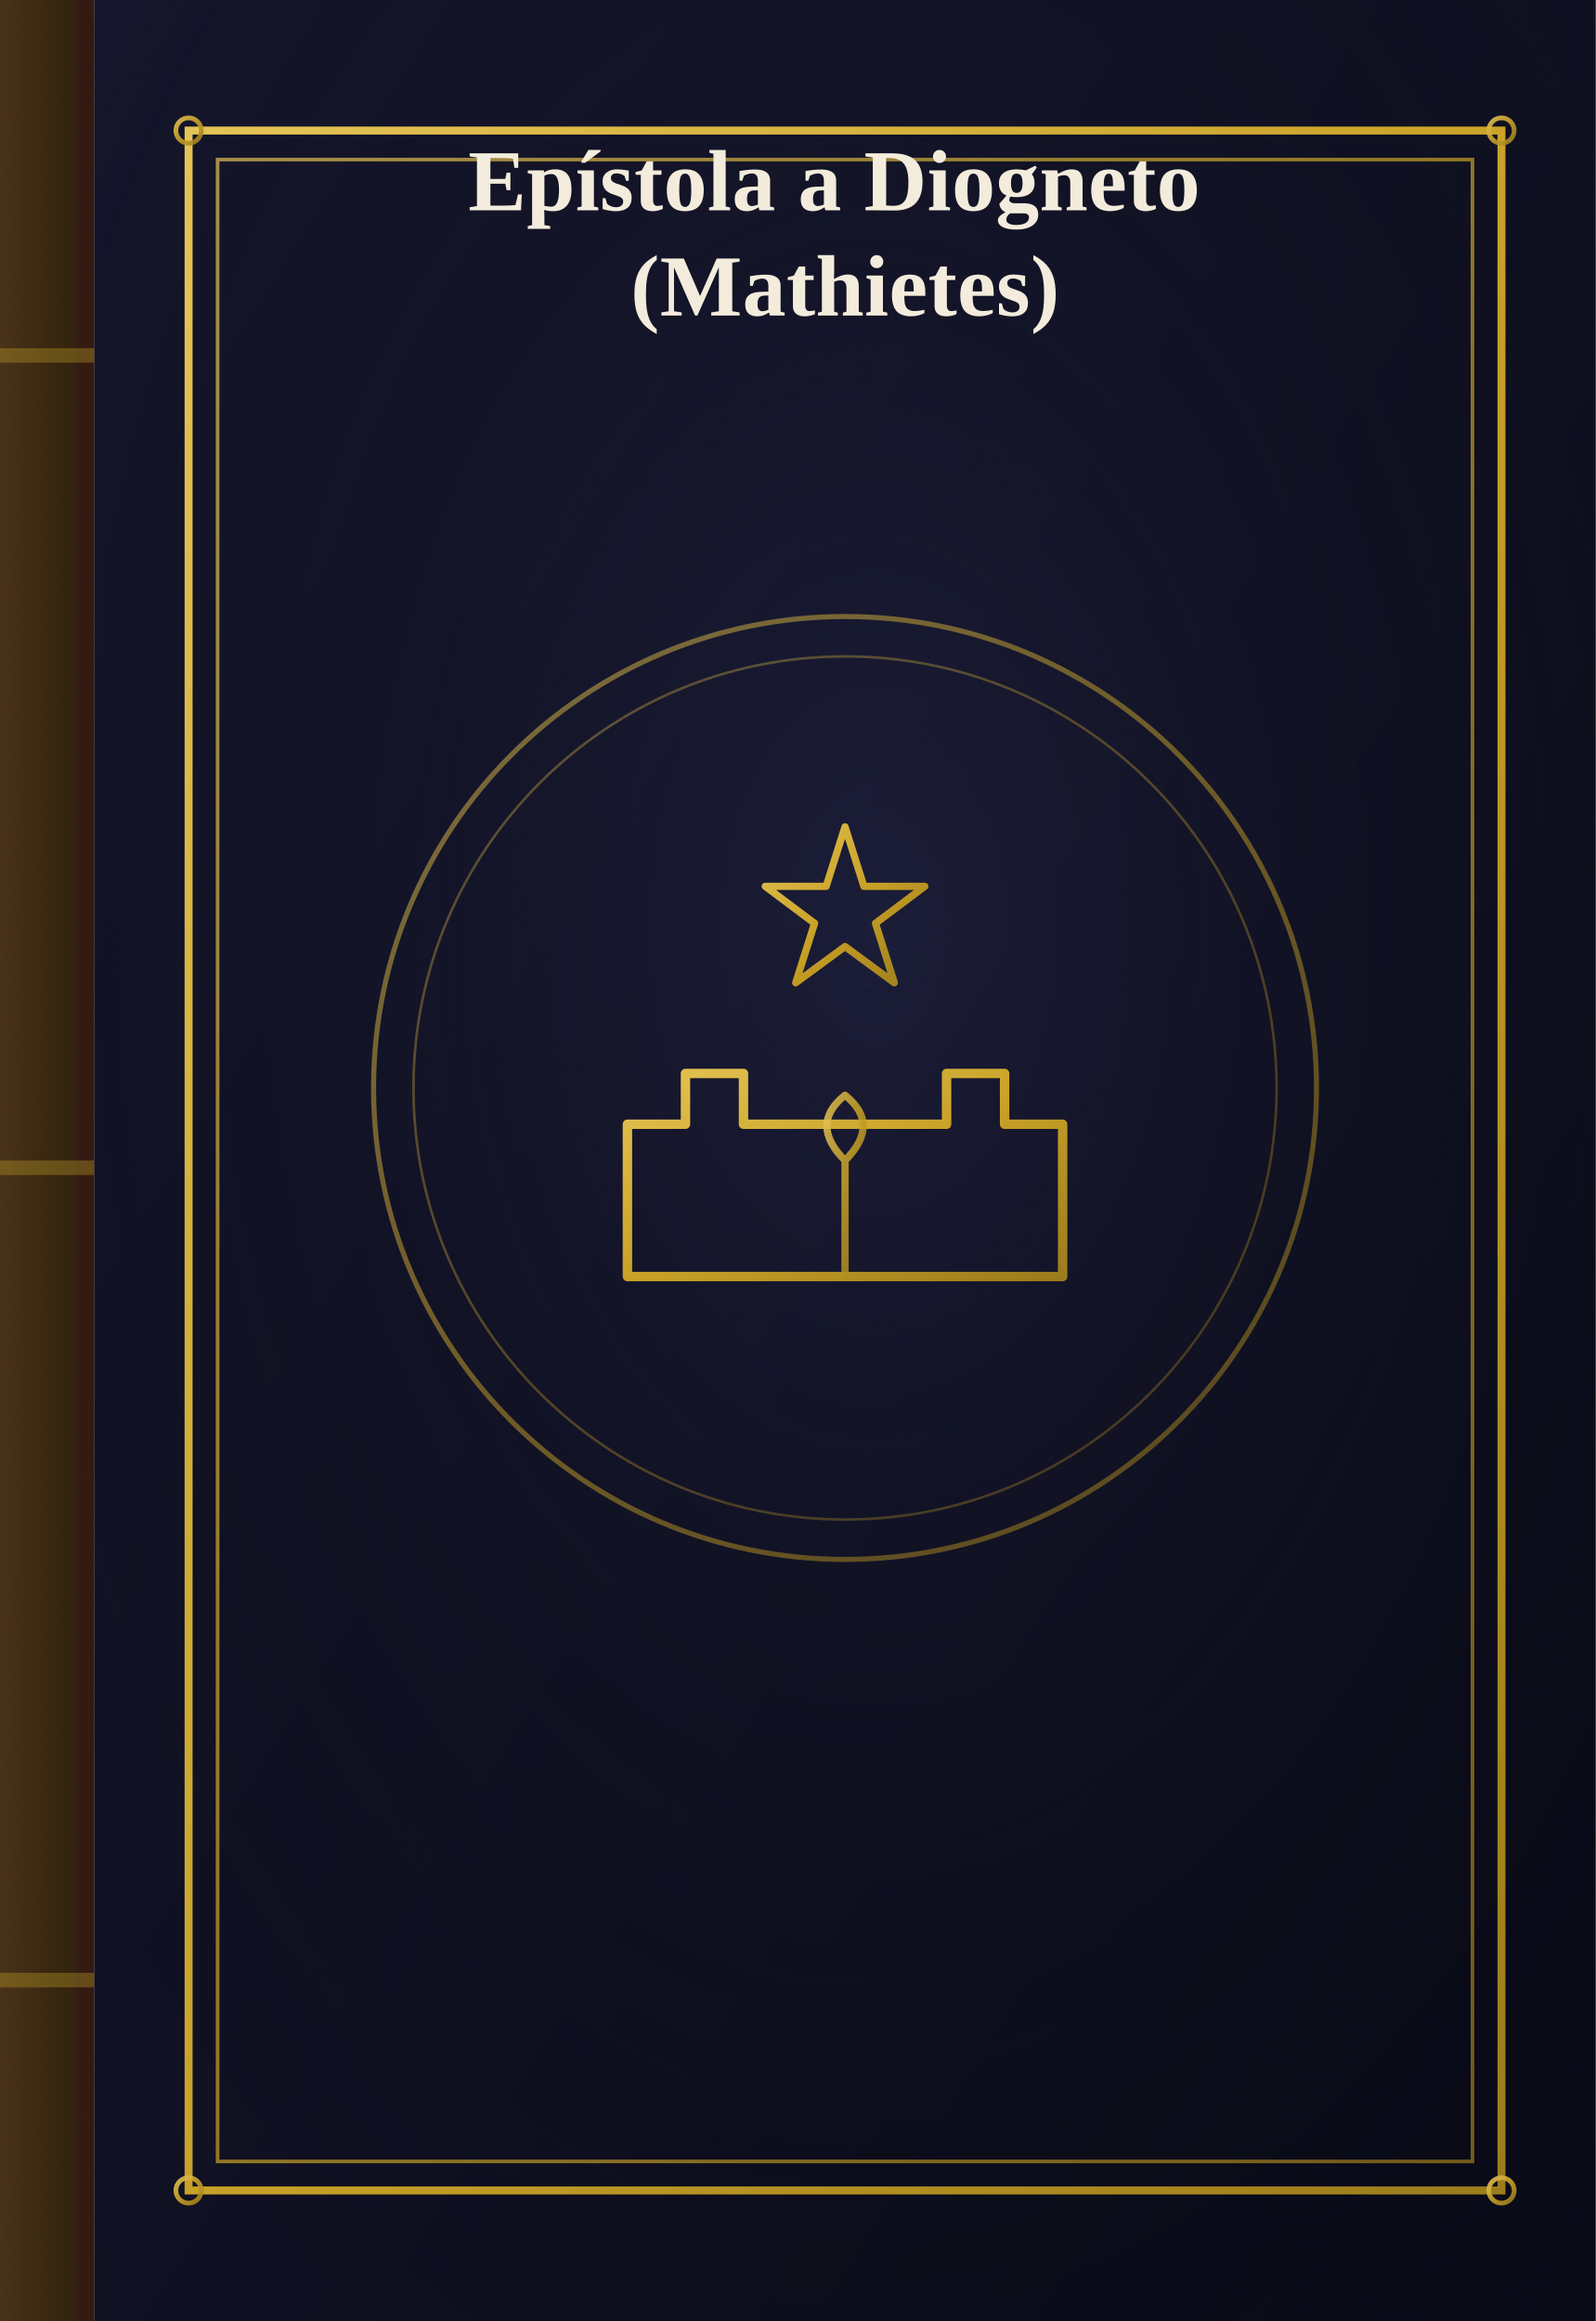
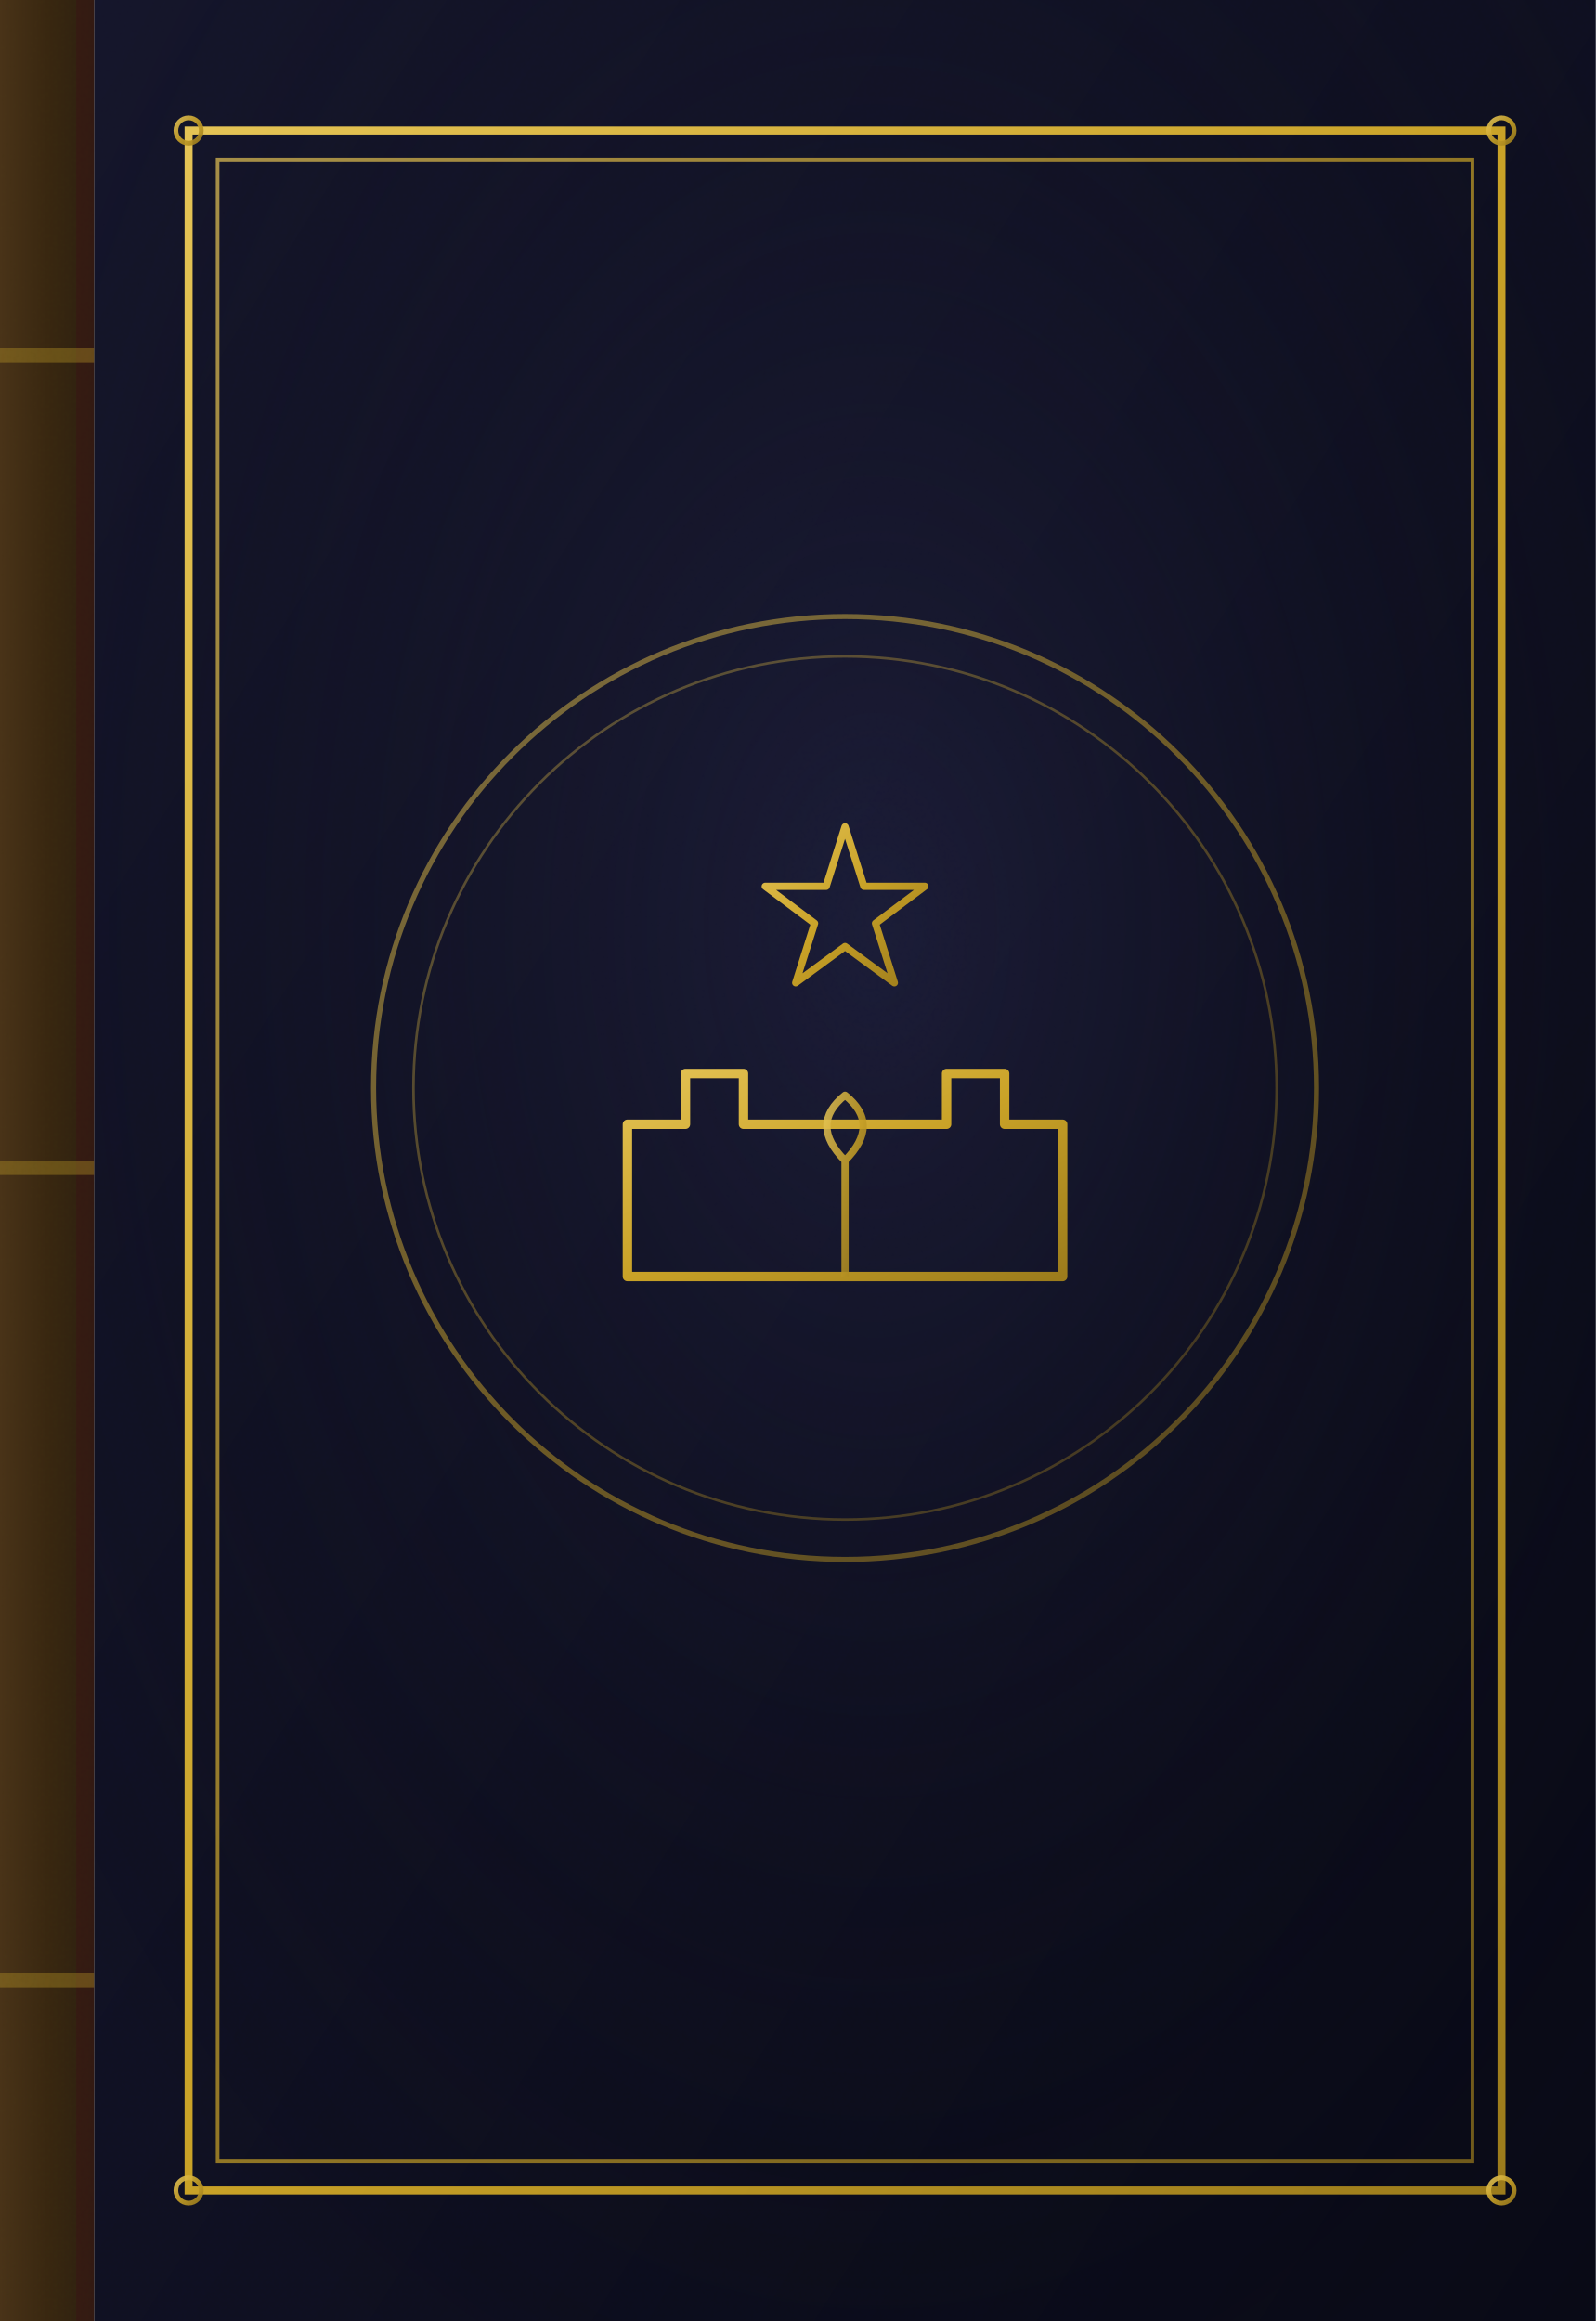
<svg xmlns="http://www.w3.org/2000/svg" width="440" height="640" viewBox="0 0 440 640">
  <defs>
    <linearGradient id="coverGrad" x1="0%" y1="0%" x2="100%" y2="100%">
      <stop offset="0%" stop-color="#16172E" />
      <stop offset="55%" stop-color="#0F1022" />
      <stop offset="100%" stop-color="#090A16" />
    </linearGradient>
    <radialGradient id="vignette" cx="52%" cy="40%" r="70%">
      <stop offset="0%" stop-color="#28294E" stop-opacity="0.5" />
      <stop offset="100%" stop-color="#000000" stop-opacity="0" />
    </radialGradient>
    <linearGradient id="spineGrad" x1="0%" y1="0%" x2="100%" y2="0%">
      <stop offset="0%" stop-color="#4A3418" />
      <stop offset="50%" stop-color="#3A2810" />
      <stop offset="100%" stop-color="#2E2110" />
    </linearGradient>
    <linearGradient id="goldLine" x1="0%" y1="0%" x2="100%" y2="100%">
      <stop offset="0%" stop-color="#E4C355" />
      <stop offset="50%" stop-color="#C9A227" />
      <stop offset="100%" stop-color="#9C7C1C" />
    </linearGradient>
    <filter id="softGrain">
      <feTurbulence type="fractalNoise" baseFrequency="0.9" numOctaves="2" result="noise" />
      <feColorMatrix in="noise" type="matrix" values="0 0 0 0 0  0 0 0 0 0  0 0 0 0 0  0 0 0 0.03 0" />
    </filter>
  </defs>
  <rect x="0" y="0" width="26" height="640" fill="url(#spineGrad)" />
  <rect x="21" y="0" width="5" height="640" fill="#3A1414" opacity="0.5" />
  <rect x="0" y="96" width="26" height="4" fill="#C9A227" opacity="0.35" />
  <rect x="0" y="320" width="26" height="4" fill="#C9A227" opacity="0.35" />
  <rect x="0" y="544" width="26" height="4" fill="#C9A227" opacity="0.35" />
  <rect x="26" y="0" width="414" height="640" fill="url(#coverGrad)" />
  <rect x="26" y="0" width="414" height="640" fill="url(#vignette)" />
  <rect x="26" y="0" width="414" height="640" filter="url(#softGrain)" />
  <rect x="52" y="36" width="362" height="568" fill="none" stroke="url(#goldLine)" stroke-width="2.2" />
  <rect x="60" y="44" width="346" height="552" fill="none" stroke="url(#goldLine)" stroke-width="1" opacity="0.7" />
  <g stroke="url(#goldLine)" stroke-width="1.3" fill="none" opacity="0.9">
    <circle cx="52" cy="36" r="3.5" />
    <circle cx="414" cy="36" r="3.5" />
    <circle cx="52" cy="604" r="3.5" />
    <circle cx="414" cy="604" r="3.5" />
  </g>
-   <text x="233" y="58" text-anchor="middle" fill="#F3ECDC" font-family="Georgia, 'Times New Roman', serif" font-size="24" font-weight="700" letter-spacing="0.1">
-     <tspan x="233" dy="0">Epístola a Diogneto</tspan>
-     <tspan x="233" dy="29">(Mathietes)</tspan>
-   </text>
-   <line x1="70" y1="105" x2="396" y2="105" stroke="url(#goldLine)" stroke-width="0.8" opacity="0.45" />
  <g transform="translate(233,300)">
    <circle r="130" fill="none" stroke="url(#goldLine)" stroke-width="1.4" opacity="0.5" />
    <circle r="119" fill="none" stroke="url(#goldLine)" stroke-width="0.7" opacity="0.35" />
    <g stroke="url(#goldLine)" fill="none" stroke-linejoin="round">
      <path d="M -60,52 L -60,10 L -44,10 L -44,-4 L -28,-4 L -28,10 L 28,10 L 28,-4 L 44,-4 L 44,10 L 60,10 L 60,52 Z" stroke-width="2.6" />
      <line x1="-16" y1="52" x2="-16" y2="24" stroke-width="2" opacity="0.8" />
      <line x1="16" y1="52" x2="16" y2="24" stroke-width="2" opacity="0.8" />
      <path d="M 0,52 L 0,20 Q -10,10 0,2 Q 10,10 0,20" stroke-width="2" opacity="0.85" />
    </g>
    <path d="M 0,-30 L 5.2,-13.6 L 22,-13.6 L 8.4,-3.4 L 13.6,13 L 0,3 L -13.6,13 L -8.4,-3.4 L -22,-13.6 L -5.2,-13.6 Z" stroke="url(#goldLine)" stroke-width="2" fill="none" stroke-linejoin="round" transform="translate(0,-42)" />
  </g>
  <line x1="120" y1="500" x2="346" y2="500" stroke="url(#goldLine)" stroke-width="1" opacity="0.4" />
</svg>
